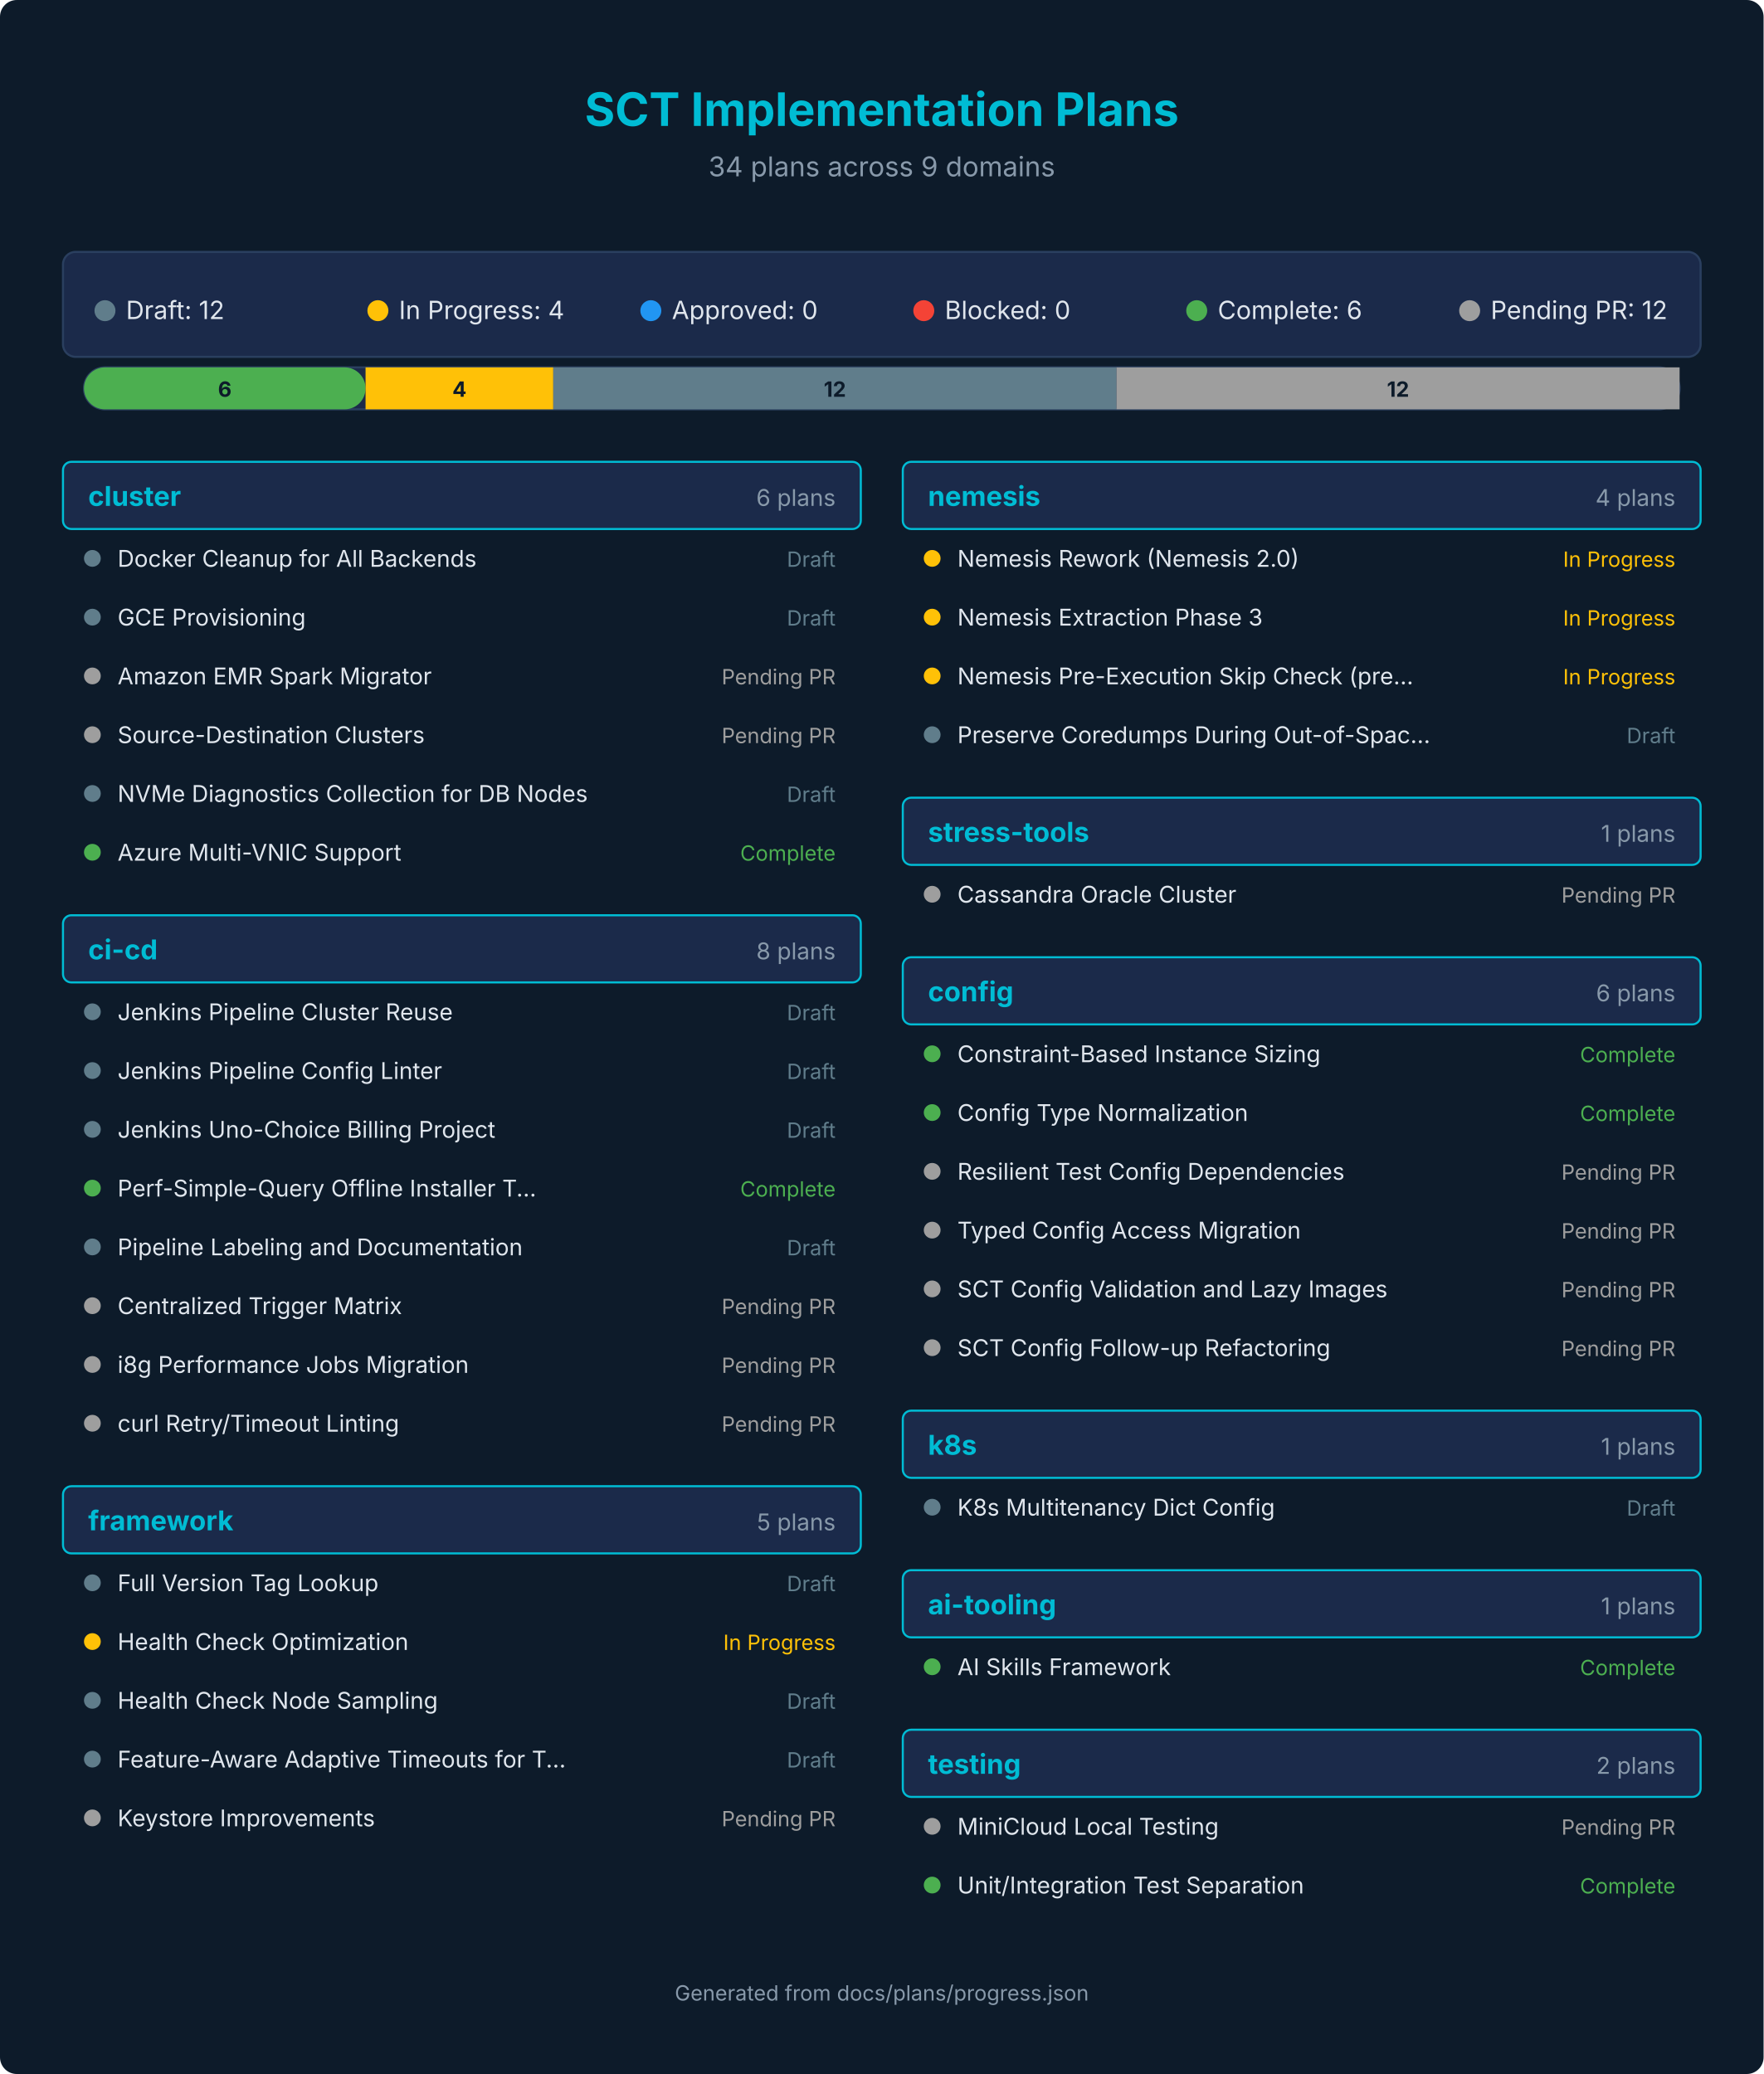
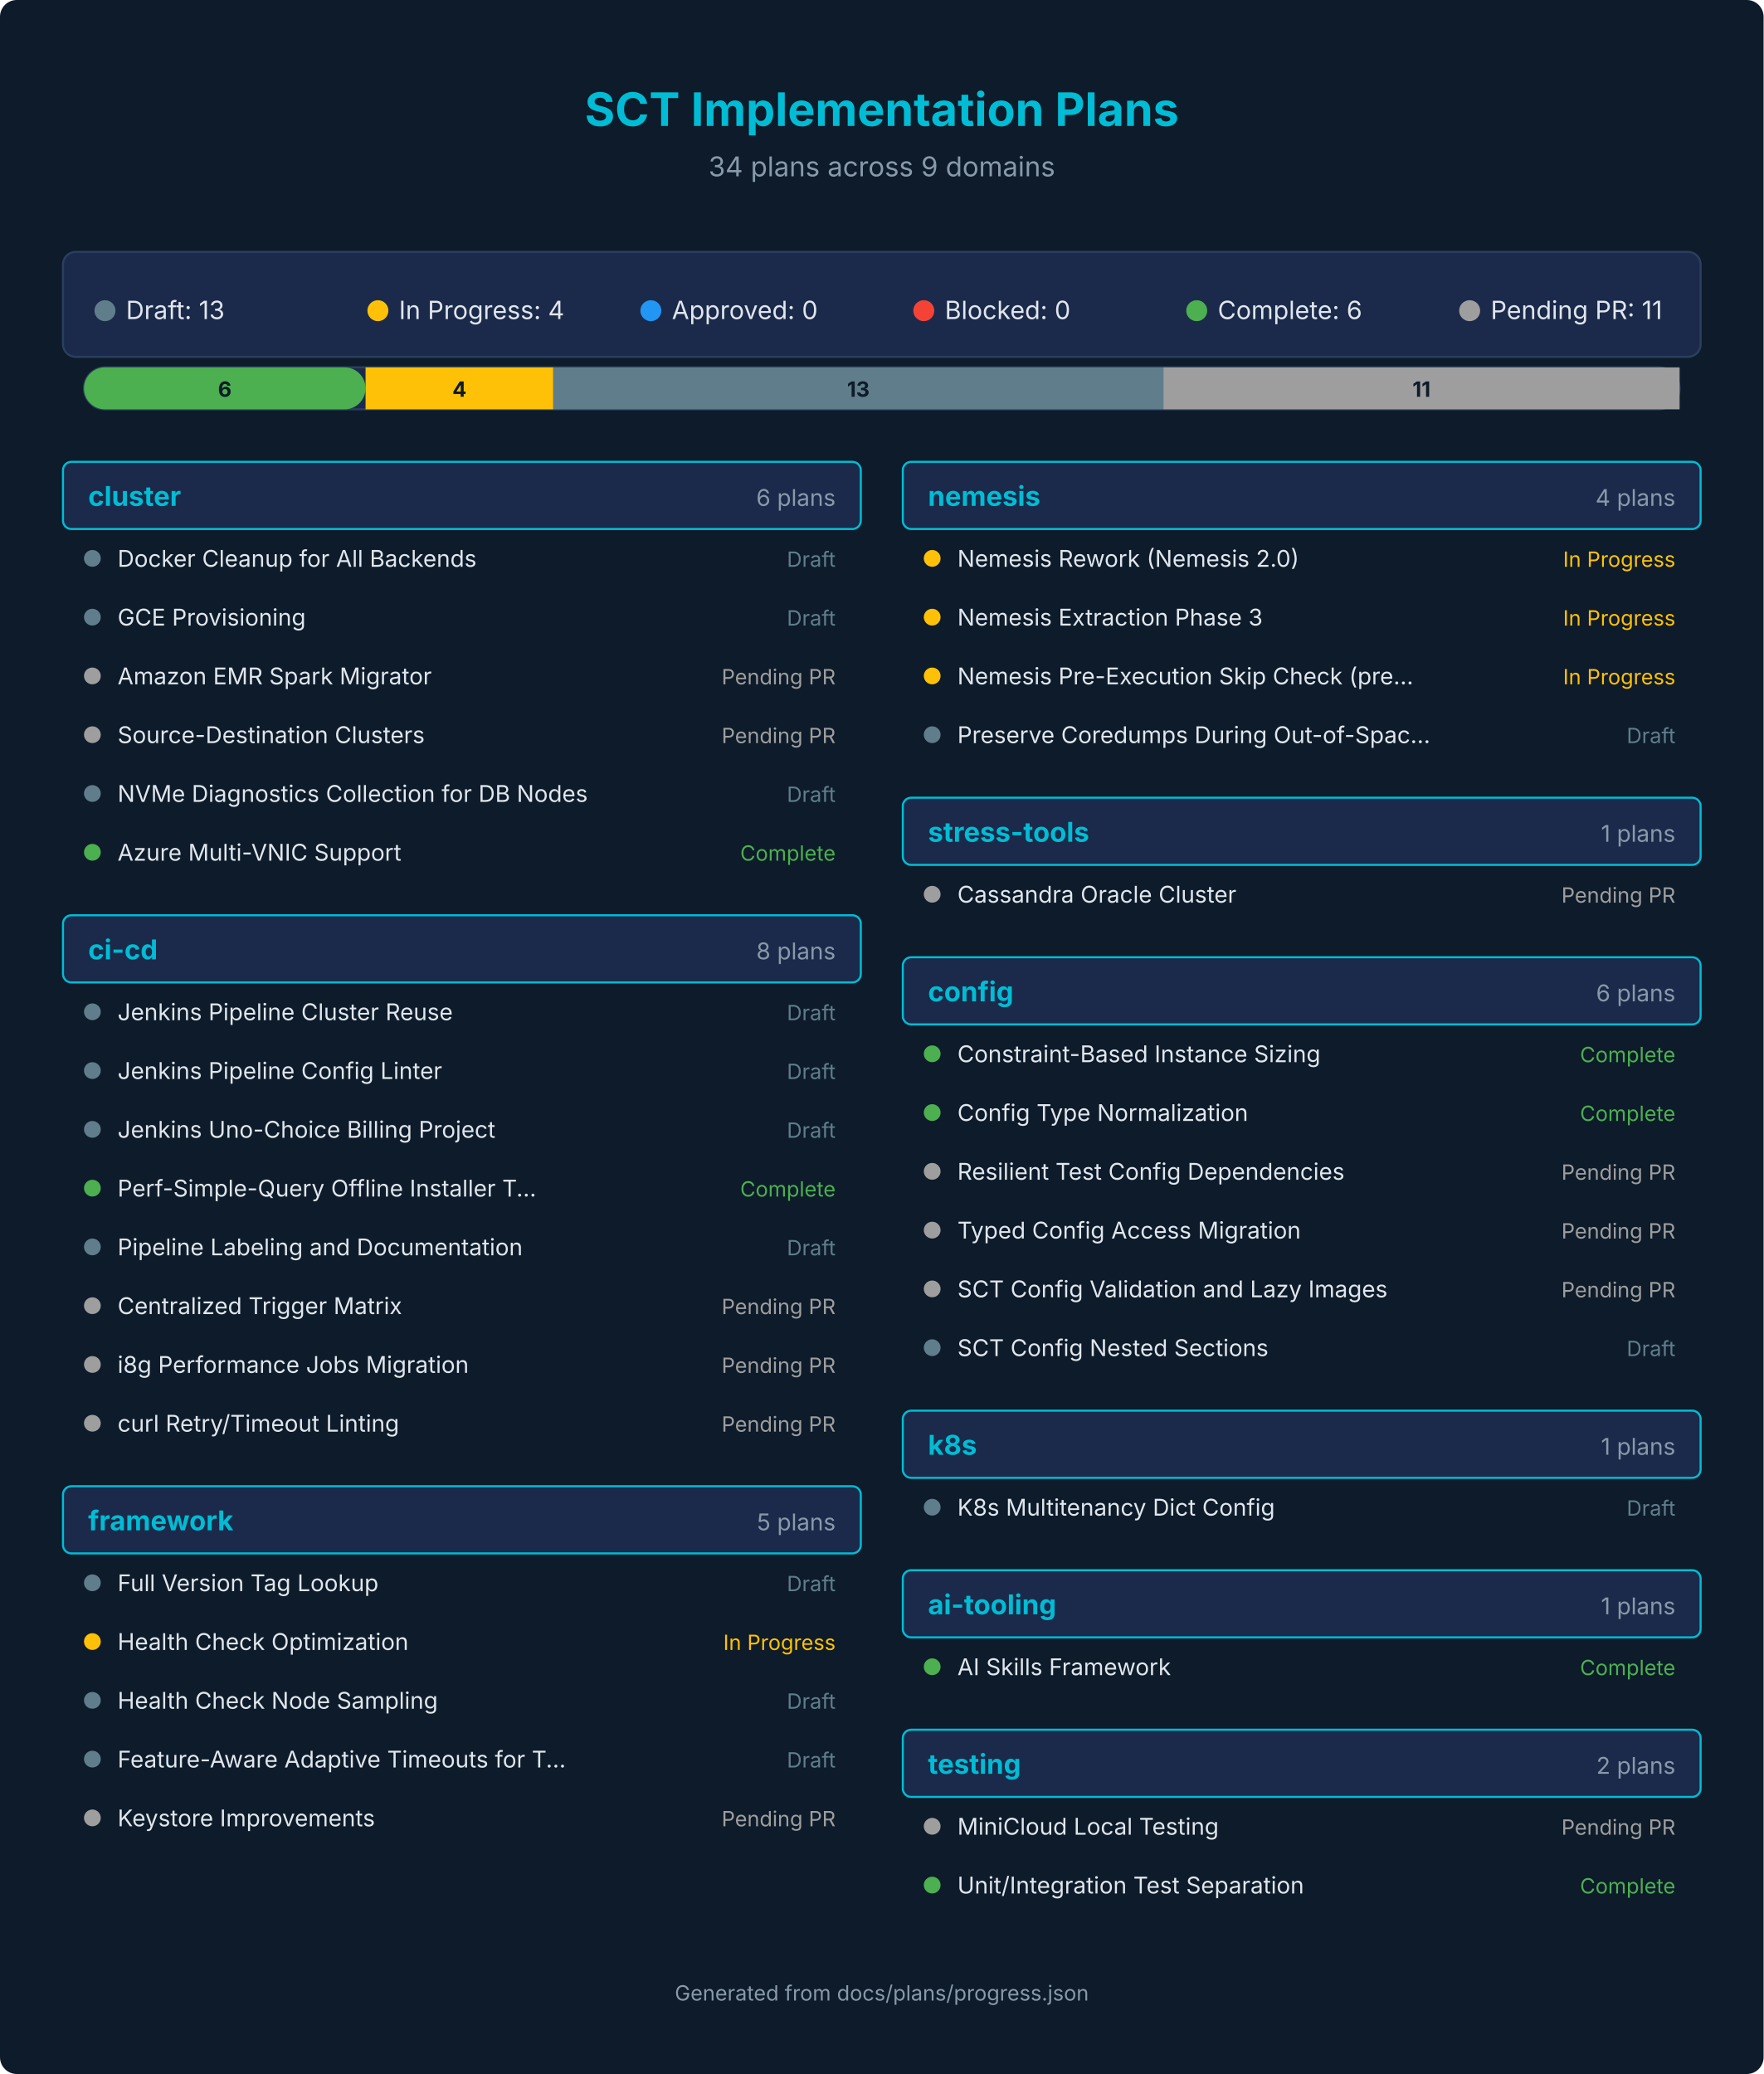
<svg xmlns="http://www.w3.org/2000/svg" width="840" height="988" viewBox="0 0 840 988">
  <rect width="840" height="988" fill="#0D1B2A" rx="8" />
  <text x="420" y="60" text-anchor="middle" font-family="system-ui, -apple-system, sans-serif" font-size="22" font-weight="bold" fill="#00BCD4">SCT Implementation Plans</text>
  <text x="420" y="84" text-anchor="middle" font-family="system-ui, -apple-system, sans-serif" font-size="13" fill="#8899AA">34 plans across 9 domains</text>
  <rect x="30" y="120" width="780" height="50" rx="6" fill="#1B2A4A" stroke="#2A3F5F" stroke-width="1" />
  <circle cx="50" cy="148" r="5" fill="#607D8B" />
-   <text x="60" y="152" font-family="system-ui, -apple-system, sans-serif" font-size="12" fill="#E0E6ED">Draft: 12</text>
+   <text x="60" y="152" font-family="system-ui, -apple-system, sans-serif" font-size="12" fill="#E0E6ED">Draft: 13</text>
  <circle cx="180" cy="148" r="5" fill="#FFC107" />
  <text x="190" y="152" font-family="system-ui, -apple-system, sans-serif" font-size="12" fill="#E0E6ED">In Progress: 4</text>
  <circle cx="310" cy="148" r="5" fill="#2196F3" />
  <text x="320" y="152" font-family="system-ui, -apple-system, sans-serif" font-size="12" fill="#E0E6ED">Approved: 0</text>
  <circle cx="440" cy="148" r="5" fill="#F44336" />
  <text x="450" y="152" font-family="system-ui, -apple-system, sans-serif" font-size="12" fill="#E0E6ED">Blocked: 0</text>
  <circle cx="570" cy="148" r="5" fill="#4CAF50" />
  <text x="580" y="152" font-family="system-ui, -apple-system, sans-serif" font-size="12" fill="#E0E6ED">Complete: 6</text>
  <circle cx="700" cy="148" r="5" fill="#9E9E9E" />
-   <text x="710" y="152" font-family="system-ui, -apple-system, sans-serif" font-size="12" fill="#E0E6ED">Pending PR: 12</text>
+   <text x="710" y="152" font-family="system-ui, -apple-system, sans-serif" font-size="12" fill="#E0E6ED">Pending PR: 11</text>
  <rect x="40" y="175" width="760" height="20" rx="10" fill="#1B2A4A" stroke="#2A3F5F" stroke-width="1" />
  <rect x="40" y="175" width="134.118" height="20" rx="10" fill="#4CAF50" />
  <text x="107.059" y="189" text-anchor="middle" font-family="system-ui, -apple-system, sans-serif" font-size="10" font-weight="bold" fill="#0D1B2A">6</text>
  <rect x="174.118" y="175" width="89.412" height="20" rx="0" fill="#FFC107" />
  <text x="218.824" y="189" text-anchor="middle" font-family="system-ui, -apple-system, sans-serif" font-size="10" font-weight="bold" fill="#0D1B2A">4</text>
-   <rect x="263.529" y="175" width="268.235" height="20" rx="0" fill="#607D8B" />
-   <text x="397.647" y="189" text-anchor="middle" font-family="system-ui, -apple-system, sans-serif" font-size="10" font-weight="bold" fill="#0D1B2A">12</text>
-   <rect x="531.765" y="175" width="268.235" height="20" rx="0" fill="#9E9E9E" />
-   <text x="665.882" y="189" text-anchor="middle" font-family="system-ui, -apple-system, sans-serif" font-size="10" font-weight="bold" fill="#0D1B2A">12</text>
+   <rect x="263.529" y="175" width="290.588" height="20" rx="0" fill="#607D8B" />
+   <text x="408.824" y="189" text-anchor="middle" font-family="system-ui, -apple-system, sans-serif" font-size="10" font-weight="bold" fill="#0D1B2A">13</text>
+   <rect x="554.118" y="175" width="245.882" height="20" rx="0" fill="#9E9E9E" />
+   <text x="677.059" y="189" text-anchor="middle" font-family="system-ui, -apple-system, sans-serif" font-size="10" font-weight="bold" fill="#0D1B2A">11</text>
  <rect x="30" y="220" width="380" height="32" rx="4" fill="#1B2A4A" stroke="#00BCD4" stroke-width="1" />
  <text x="42" y="241" font-family="system-ui, -apple-system, sans-serif" font-size="13" font-weight="bold" fill="#00BCD4">cluster</text>
  <text x="398" y="241" text-anchor="end" font-family="system-ui, -apple-system, sans-serif" font-size="11" fill="#8899AA">6 plans</text>
  <circle cx="44" cy="266" r="4" fill="#607D8B" />
  <text x="56" y="270" font-family="system-ui, -apple-system, sans-serif" font-size="11" fill="#E0E6ED">Docker Cleanup for All Backends</text>
  <text x="398" y="270" text-anchor="end" font-family="system-ui, -apple-system, sans-serif" font-size="10" fill="#607D8B">Draft</text>
  <circle cx="44" cy="294" r="4" fill="#607D8B" />
  <text x="56" y="298" font-family="system-ui, -apple-system, sans-serif" font-size="11" fill="#E0E6ED">GCE Provisioning</text>
  <text x="398" y="298" text-anchor="end" font-family="system-ui, -apple-system, sans-serif" font-size="10" fill="#607D8B">Draft</text>
  <circle cx="44" cy="322" r="4" fill="#9E9E9E" />
  <text x="56" y="326" font-family="system-ui, -apple-system, sans-serif" font-size="11" fill="#E0E6ED">Amazon EMR Spark Migrator</text>
  <text x="398" y="326" text-anchor="end" font-family="system-ui, -apple-system, sans-serif" font-size="10" fill="#9E9E9E">Pending PR</text>
  <circle cx="44" cy="350" r="4" fill="#9E9E9E" />
  <text x="56" y="354" font-family="system-ui, -apple-system, sans-serif" font-size="11" fill="#E0E6ED">Source-Destination Clusters</text>
  <text x="398" y="354" text-anchor="end" font-family="system-ui, -apple-system, sans-serif" font-size="10" fill="#9E9E9E">Pending PR</text>
  <circle cx="44" cy="378" r="4" fill="#607D8B" />
  <text x="56" y="382" font-family="system-ui, -apple-system, sans-serif" font-size="11" fill="#E0E6ED">NVMe Diagnostics Collection for DB Nodes</text>
  <text x="398" y="382" text-anchor="end" font-family="system-ui, -apple-system, sans-serif" font-size="10" fill="#607D8B">Draft</text>
  <circle cx="44" cy="406" r="4" fill="#4CAF50" />
  <text x="56" y="410" font-family="system-ui, -apple-system, sans-serif" font-size="11" fill="#E0E6ED">Azure Multi-VNIC Support</text>
  <text x="398" y="410" text-anchor="end" font-family="system-ui, -apple-system, sans-serif" font-size="10" fill="#4CAF50">Complete</text>
  <rect x="30" y="436" width="380" height="32" rx="4" fill="#1B2A4A" stroke="#00BCD4" stroke-width="1" />
  <text x="42" y="457" font-family="system-ui, -apple-system, sans-serif" font-size="13" font-weight="bold" fill="#00BCD4">ci-cd</text>
  <text x="398" y="457" text-anchor="end" font-family="system-ui, -apple-system, sans-serif" font-size="11" fill="#8899AA">8 plans</text>
  <circle cx="44" cy="482" r="4" fill="#607D8B" />
  <text x="56" y="486" font-family="system-ui, -apple-system, sans-serif" font-size="11" fill="#E0E6ED">Jenkins Pipeline Cluster Reuse</text>
  <text x="398" y="486" text-anchor="end" font-family="system-ui, -apple-system, sans-serif" font-size="10" fill="#607D8B">Draft</text>
  <circle cx="44" cy="510" r="4" fill="#607D8B" />
  <text x="56" y="514" font-family="system-ui, -apple-system, sans-serif" font-size="11" fill="#E0E6ED">Jenkins Pipeline Config Linter</text>
  <text x="398" y="514" text-anchor="end" font-family="system-ui, -apple-system, sans-serif" font-size="10" fill="#607D8B">Draft</text>
  <circle cx="44" cy="538" r="4" fill="#607D8B" />
  <text x="56" y="542" font-family="system-ui, -apple-system, sans-serif" font-size="11" fill="#E0E6ED">Jenkins Uno-Choice Billing Project</text>
  <text x="398" y="542" text-anchor="end" font-family="system-ui, -apple-system, sans-serif" font-size="10" fill="#607D8B">Draft</text>
  <circle cx="44" cy="566" r="4" fill="#4CAF50" />
  <text x="56" y="570" font-family="system-ui, -apple-system, sans-serif" font-size="11" fill="#E0E6ED">Perf-Simple-Query Offline Installer T...</text>
  <text x="398" y="570" text-anchor="end" font-family="system-ui, -apple-system, sans-serif" font-size="10" fill="#4CAF50">Complete</text>
  <circle cx="44" cy="594" r="4" fill="#607D8B" />
  <text x="56" y="598" font-family="system-ui, -apple-system, sans-serif" font-size="11" fill="#E0E6ED">Pipeline Labeling and Documentation</text>
  <text x="398" y="598" text-anchor="end" font-family="system-ui, -apple-system, sans-serif" font-size="10" fill="#607D8B">Draft</text>
  <circle cx="44" cy="622" r="4" fill="#9E9E9E" />
  <text x="56" y="626" font-family="system-ui, -apple-system, sans-serif" font-size="11" fill="#E0E6ED">Centralized Trigger Matrix</text>
  <text x="398" y="626" text-anchor="end" font-family="system-ui, -apple-system, sans-serif" font-size="10" fill="#9E9E9E">Pending PR</text>
  <circle cx="44" cy="650" r="4" fill="#9E9E9E" />
  <text x="56" y="654" font-family="system-ui, -apple-system, sans-serif" font-size="11" fill="#E0E6ED">i8g Performance Jobs Migration</text>
  <text x="398" y="654" text-anchor="end" font-family="system-ui, -apple-system, sans-serif" font-size="10" fill="#9E9E9E">Pending PR</text>
  <circle cx="44" cy="678" r="4" fill="#9E9E9E" />
  <text x="56" y="682" font-family="system-ui, -apple-system, sans-serif" font-size="11" fill="#E0E6ED">curl Retry/Timeout Linting</text>
  <text x="398" y="682" text-anchor="end" font-family="system-ui, -apple-system, sans-serif" font-size="10" fill="#9E9E9E">Pending PR</text>
  <rect x="30" y="708" width="380" height="32" rx="4" fill="#1B2A4A" stroke="#00BCD4" stroke-width="1" />
  <text x="42" y="729" font-family="system-ui, -apple-system, sans-serif" font-size="13" font-weight="bold" fill="#00BCD4">framework</text>
  <text x="398" y="729" text-anchor="end" font-family="system-ui, -apple-system, sans-serif" font-size="11" fill="#8899AA">5 plans</text>
  <circle cx="44" cy="754" r="4" fill="#607D8B" />
  <text x="56" y="758" font-family="system-ui, -apple-system, sans-serif" font-size="11" fill="#E0E6ED">Full Version Tag Lookup</text>
  <text x="398" y="758" text-anchor="end" font-family="system-ui, -apple-system, sans-serif" font-size="10" fill="#607D8B">Draft</text>
  <circle cx="44" cy="782" r="4" fill="#FFC107" />
  <text x="56" y="786" font-family="system-ui, -apple-system, sans-serif" font-size="11" fill="#E0E6ED">Health Check Optimization</text>
  <text x="398" y="786" text-anchor="end" font-family="system-ui, -apple-system, sans-serif" font-size="10" fill="#FFC107">In Progress</text>
  <circle cx="44" cy="810" r="4" fill="#607D8B" />
  <text x="56" y="814" font-family="system-ui, -apple-system, sans-serif" font-size="11" fill="#E0E6ED">Health Check Node Sampling</text>
  <text x="398" y="814" text-anchor="end" font-family="system-ui, -apple-system, sans-serif" font-size="10" fill="#607D8B">Draft</text>
  <circle cx="44" cy="838" r="4" fill="#607D8B" />
  <text x="56" y="842" font-family="system-ui, -apple-system, sans-serif" font-size="11" fill="#E0E6ED">Feature-Aware Adaptive Timeouts for T...</text>
  <text x="398" y="842" text-anchor="end" font-family="system-ui, -apple-system, sans-serif" font-size="10" fill="#607D8B">Draft</text>
  <circle cx="44" cy="866" r="4" fill="#9E9E9E" />
  <text x="56" y="870" font-family="system-ui, -apple-system, sans-serif" font-size="11" fill="#E0E6ED">Keystore Improvements</text>
  <text x="398" y="870" text-anchor="end" font-family="system-ui, -apple-system, sans-serif" font-size="10" fill="#9E9E9E">Pending PR</text>
  <rect x="430" y="220" width="380" height="32" rx="4" fill="#1B2A4A" stroke="#00BCD4" stroke-width="1" />
  <text x="442" y="241" font-family="system-ui, -apple-system, sans-serif" font-size="13" font-weight="bold" fill="#00BCD4">nemesis</text>
  <text x="798" y="241" text-anchor="end" font-family="system-ui, -apple-system, sans-serif" font-size="11" fill="#8899AA">4 plans</text>
  <circle cx="444" cy="266" r="4" fill="#FFC107" />
  <text x="456" y="270" font-family="system-ui, -apple-system, sans-serif" font-size="11" fill="#E0E6ED">Nemesis Rework (Nemesis 2.0)</text>
  <text x="798" y="270" text-anchor="end" font-family="system-ui, -apple-system, sans-serif" font-size="10" fill="#FFC107">In Progress</text>
  <circle cx="444" cy="294" r="4" fill="#FFC107" />
  <text x="456" y="298" font-family="system-ui, -apple-system, sans-serif" font-size="11" fill="#E0E6ED">Nemesis Extraction Phase 3</text>
  <text x="798" y="298" text-anchor="end" font-family="system-ui, -apple-system, sans-serif" font-size="10" fill="#FFC107">In Progress</text>
  <circle cx="444" cy="322" r="4" fill="#FFC107" />
  <text x="456" y="326" font-family="system-ui, -apple-system, sans-serif" font-size="11" fill="#E0E6ED">Nemesis Pre-Execution Skip Check (pre...</text>
  <text x="798" y="326" text-anchor="end" font-family="system-ui, -apple-system, sans-serif" font-size="10" fill="#FFC107">In Progress</text>
  <circle cx="444" cy="350" r="4" fill="#607D8B" />
  <text x="456" y="354" font-family="system-ui, -apple-system, sans-serif" font-size="11" fill="#E0E6ED">Preserve Coredumps During Out-of-Spac...</text>
  <text x="798" y="354" text-anchor="end" font-family="system-ui, -apple-system, sans-serif" font-size="10" fill="#607D8B">Draft</text>
  <rect x="430" y="380" width="380" height="32" rx="4" fill="#1B2A4A" stroke="#00BCD4" stroke-width="1" />
  <text x="442" y="401" font-family="system-ui, -apple-system, sans-serif" font-size="13" font-weight="bold" fill="#00BCD4">stress-tools</text>
  <text x="798" y="401" text-anchor="end" font-family="system-ui, -apple-system, sans-serif" font-size="11" fill="#8899AA">1 plans</text>
  <circle cx="444" cy="426" r="4" fill="#9E9E9E" />
  <text x="456" y="430" font-family="system-ui, -apple-system, sans-serif" font-size="11" fill="#E0E6ED">Cassandra Oracle Cluster</text>
  <text x="798" y="430" text-anchor="end" font-family="system-ui, -apple-system, sans-serif" font-size="10" fill="#9E9E9E">Pending PR</text>
  <rect x="430" y="456" width="380" height="32" rx="4" fill="#1B2A4A" stroke="#00BCD4" stroke-width="1" />
  <text x="442" y="477" font-family="system-ui, -apple-system, sans-serif" font-size="13" font-weight="bold" fill="#00BCD4">config</text>
  <text x="798" y="477" text-anchor="end" font-family="system-ui, -apple-system, sans-serif" font-size="11" fill="#8899AA">6 plans</text>
  <circle cx="444" cy="502" r="4" fill="#4CAF50" />
  <text x="456" y="506" font-family="system-ui, -apple-system, sans-serif" font-size="11" fill="#E0E6ED">Constraint-Based Instance Sizing</text>
  <text x="798" y="506" text-anchor="end" font-family="system-ui, -apple-system, sans-serif" font-size="10" fill="#4CAF50">Complete</text>
  <circle cx="444" cy="530" r="4" fill="#4CAF50" />
  <text x="456" y="534" font-family="system-ui, -apple-system, sans-serif" font-size="11" fill="#E0E6ED">Config Type Normalization</text>
  <text x="798" y="534" text-anchor="end" font-family="system-ui, -apple-system, sans-serif" font-size="10" fill="#4CAF50">Complete</text>
  <circle cx="444" cy="558" r="4" fill="#9E9E9E" />
  <text x="456" y="562" font-family="system-ui, -apple-system, sans-serif" font-size="11" fill="#E0E6ED">Resilient Test Config Dependencies</text>
  <text x="798" y="562" text-anchor="end" font-family="system-ui, -apple-system, sans-serif" font-size="10" fill="#9E9E9E">Pending PR</text>
  <circle cx="444" cy="586" r="4" fill="#9E9E9E" />
  <text x="456" y="590" font-family="system-ui, -apple-system, sans-serif" font-size="11" fill="#E0E6ED">Typed Config Access Migration</text>
  <text x="798" y="590" text-anchor="end" font-family="system-ui, -apple-system, sans-serif" font-size="10" fill="#9E9E9E">Pending PR</text>
  <circle cx="444" cy="614" r="4" fill="#9E9E9E" />
  <text x="456" y="618" font-family="system-ui, -apple-system, sans-serif" font-size="11" fill="#E0E6ED">SCT Config Validation and Lazy Images</text>
  <text x="798" y="618" text-anchor="end" font-family="system-ui, -apple-system, sans-serif" font-size="10" fill="#9E9E9E">Pending PR</text>
-   <circle cx="444" cy="642" r="4" fill="#9E9E9E" />
-   <text x="456" y="646" font-family="system-ui, -apple-system, sans-serif" font-size="11" fill="#E0E6ED">SCT Config Follow-up Refactoring</text>
-   <text x="798" y="646" text-anchor="end" font-family="system-ui, -apple-system, sans-serif" font-size="10" fill="#9E9E9E">Pending PR</text>
+   <circle cx="444" cy="642" r="4" fill="#607D8B" />
+   <text x="456" y="646" font-family="system-ui, -apple-system, sans-serif" font-size="11" fill="#E0E6ED">SCT Config Nested Sections</text>
+   <text x="798" y="646" text-anchor="end" font-family="system-ui, -apple-system, sans-serif" font-size="10" fill="#607D8B">Draft</text>
  <rect x="430" y="672" width="380" height="32" rx="4" fill="#1B2A4A" stroke="#00BCD4" stroke-width="1" />
  <text x="442" y="693" font-family="system-ui, -apple-system, sans-serif" font-size="13" font-weight="bold" fill="#00BCD4">k8s</text>
  <text x="798" y="693" text-anchor="end" font-family="system-ui, -apple-system, sans-serif" font-size="11" fill="#8899AA">1 plans</text>
  <circle cx="444" cy="718" r="4" fill="#607D8B" />
  <text x="456" y="722" font-family="system-ui, -apple-system, sans-serif" font-size="11" fill="#E0E6ED">K8s Multitenancy Dict Config</text>
  <text x="798" y="722" text-anchor="end" font-family="system-ui, -apple-system, sans-serif" font-size="10" fill="#607D8B">Draft</text>
  <rect x="430" y="748" width="380" height="32" rx="4" fill="#1B2A4A" stroke="#00BCD4" stroke-width="1" />
  <text x="442" y="769" font-family="system-ui, -apple-system, sans-serif" font-size="13" font-weight="bold" fill="#00BCD4">ai-tooling</text>
  <text x="798" y="769" text-anchor="end" font-family="system-ui, -apple-system, sans-serif" font-size="11" fill="#8899AA">1 plans</text>
  <circle cx="444" cy="794" r="4" fill="#4CAF50" />
  <text x="456" y="798" font-family="system-ui, -apple-system, sans-serif" font-size="11" fill="#E0E6ED">AI Skills Framework</text>
  <text x="798" y="798" text-anchor="end" font-family="system-ui, -apple-system, sans-serif" font-size="10" fill="#4CAF50">Complete</text>
  <rect x="430" y="824" width="380" height="32" rx="4" fill="#1B2A4A" stroke="#00BCD4" stroke-width="1" />
  <text x="442" y="845" font-family="system-ui, -apple-system, sans-serif" font-size="13" font-weight="bold" fill="#00BCD4">testing</text>
  <text x="798" y="845" text-anchor="end" font-family="system-ui, -apple-system, sans-serif" font-size="11" fill="#8899AA">2 plans</text>
  <circle cx="444" cy="870" r="4" fill="#9E9E9E" />
  <text x="456" y="874" font-family="system-ui, -apple-system, sans-serif" font-size="11" fill="#E0E6ED">MiniCloud Local Testing</text>
  <text x="798" y="874" text-anchor="end" font-family="system-ui, -apple-system, sans-serif" font-size="10" fill="#9E9E9E">Pending PR</text>
  <circle cx="444" cy="898" r="4" fill="#4CAF50" />
  <text x="456" y="902" font-family="system-ui, -apple-system, sans-serif" font-size="11" fill="#E0E6ED">Unit/Integration Test Separation</text>
  <text x="798" y="902" text-anchor="end" font-family="system-ui, -apple-system, sans-serif" font-size="10" fill="#4CAF50">Complete</text>
  <text x="420" y="953" text-anchor="middle" font-family="system-ui, -apple-system, sans-serif" font-size="10" fill="#8899AA">Generated from docs/plans/progress.json</text>
</svg>
